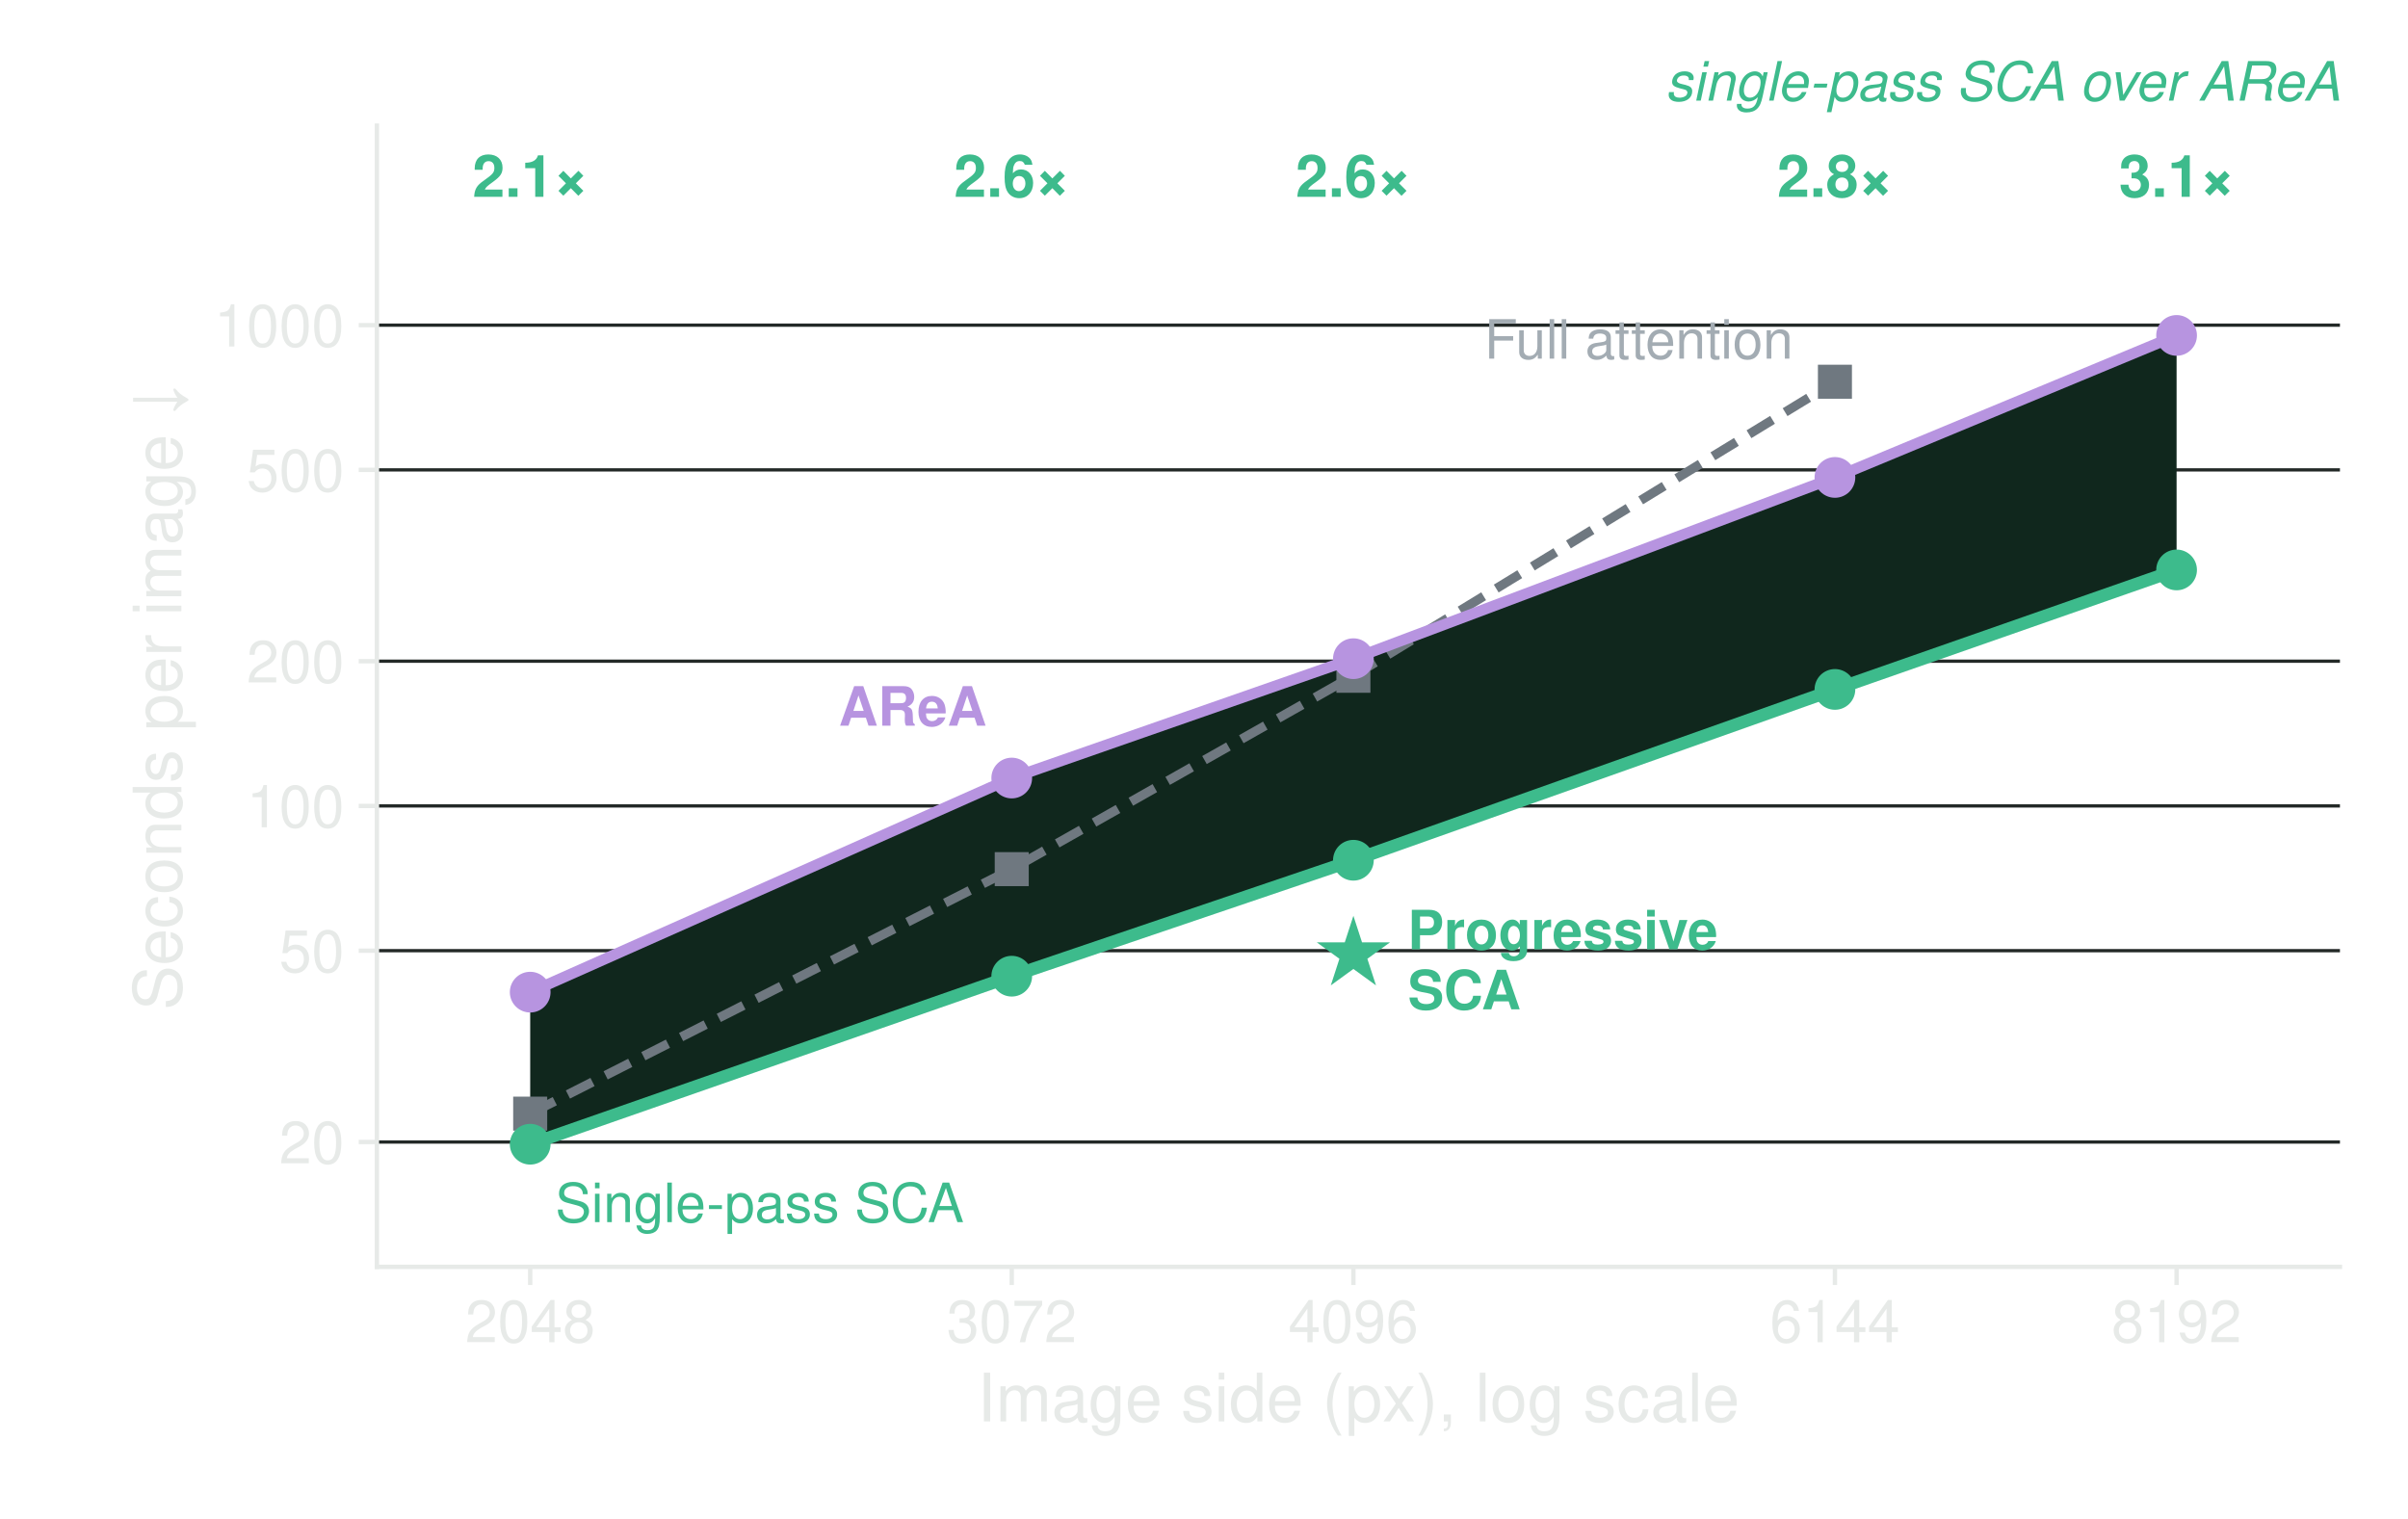
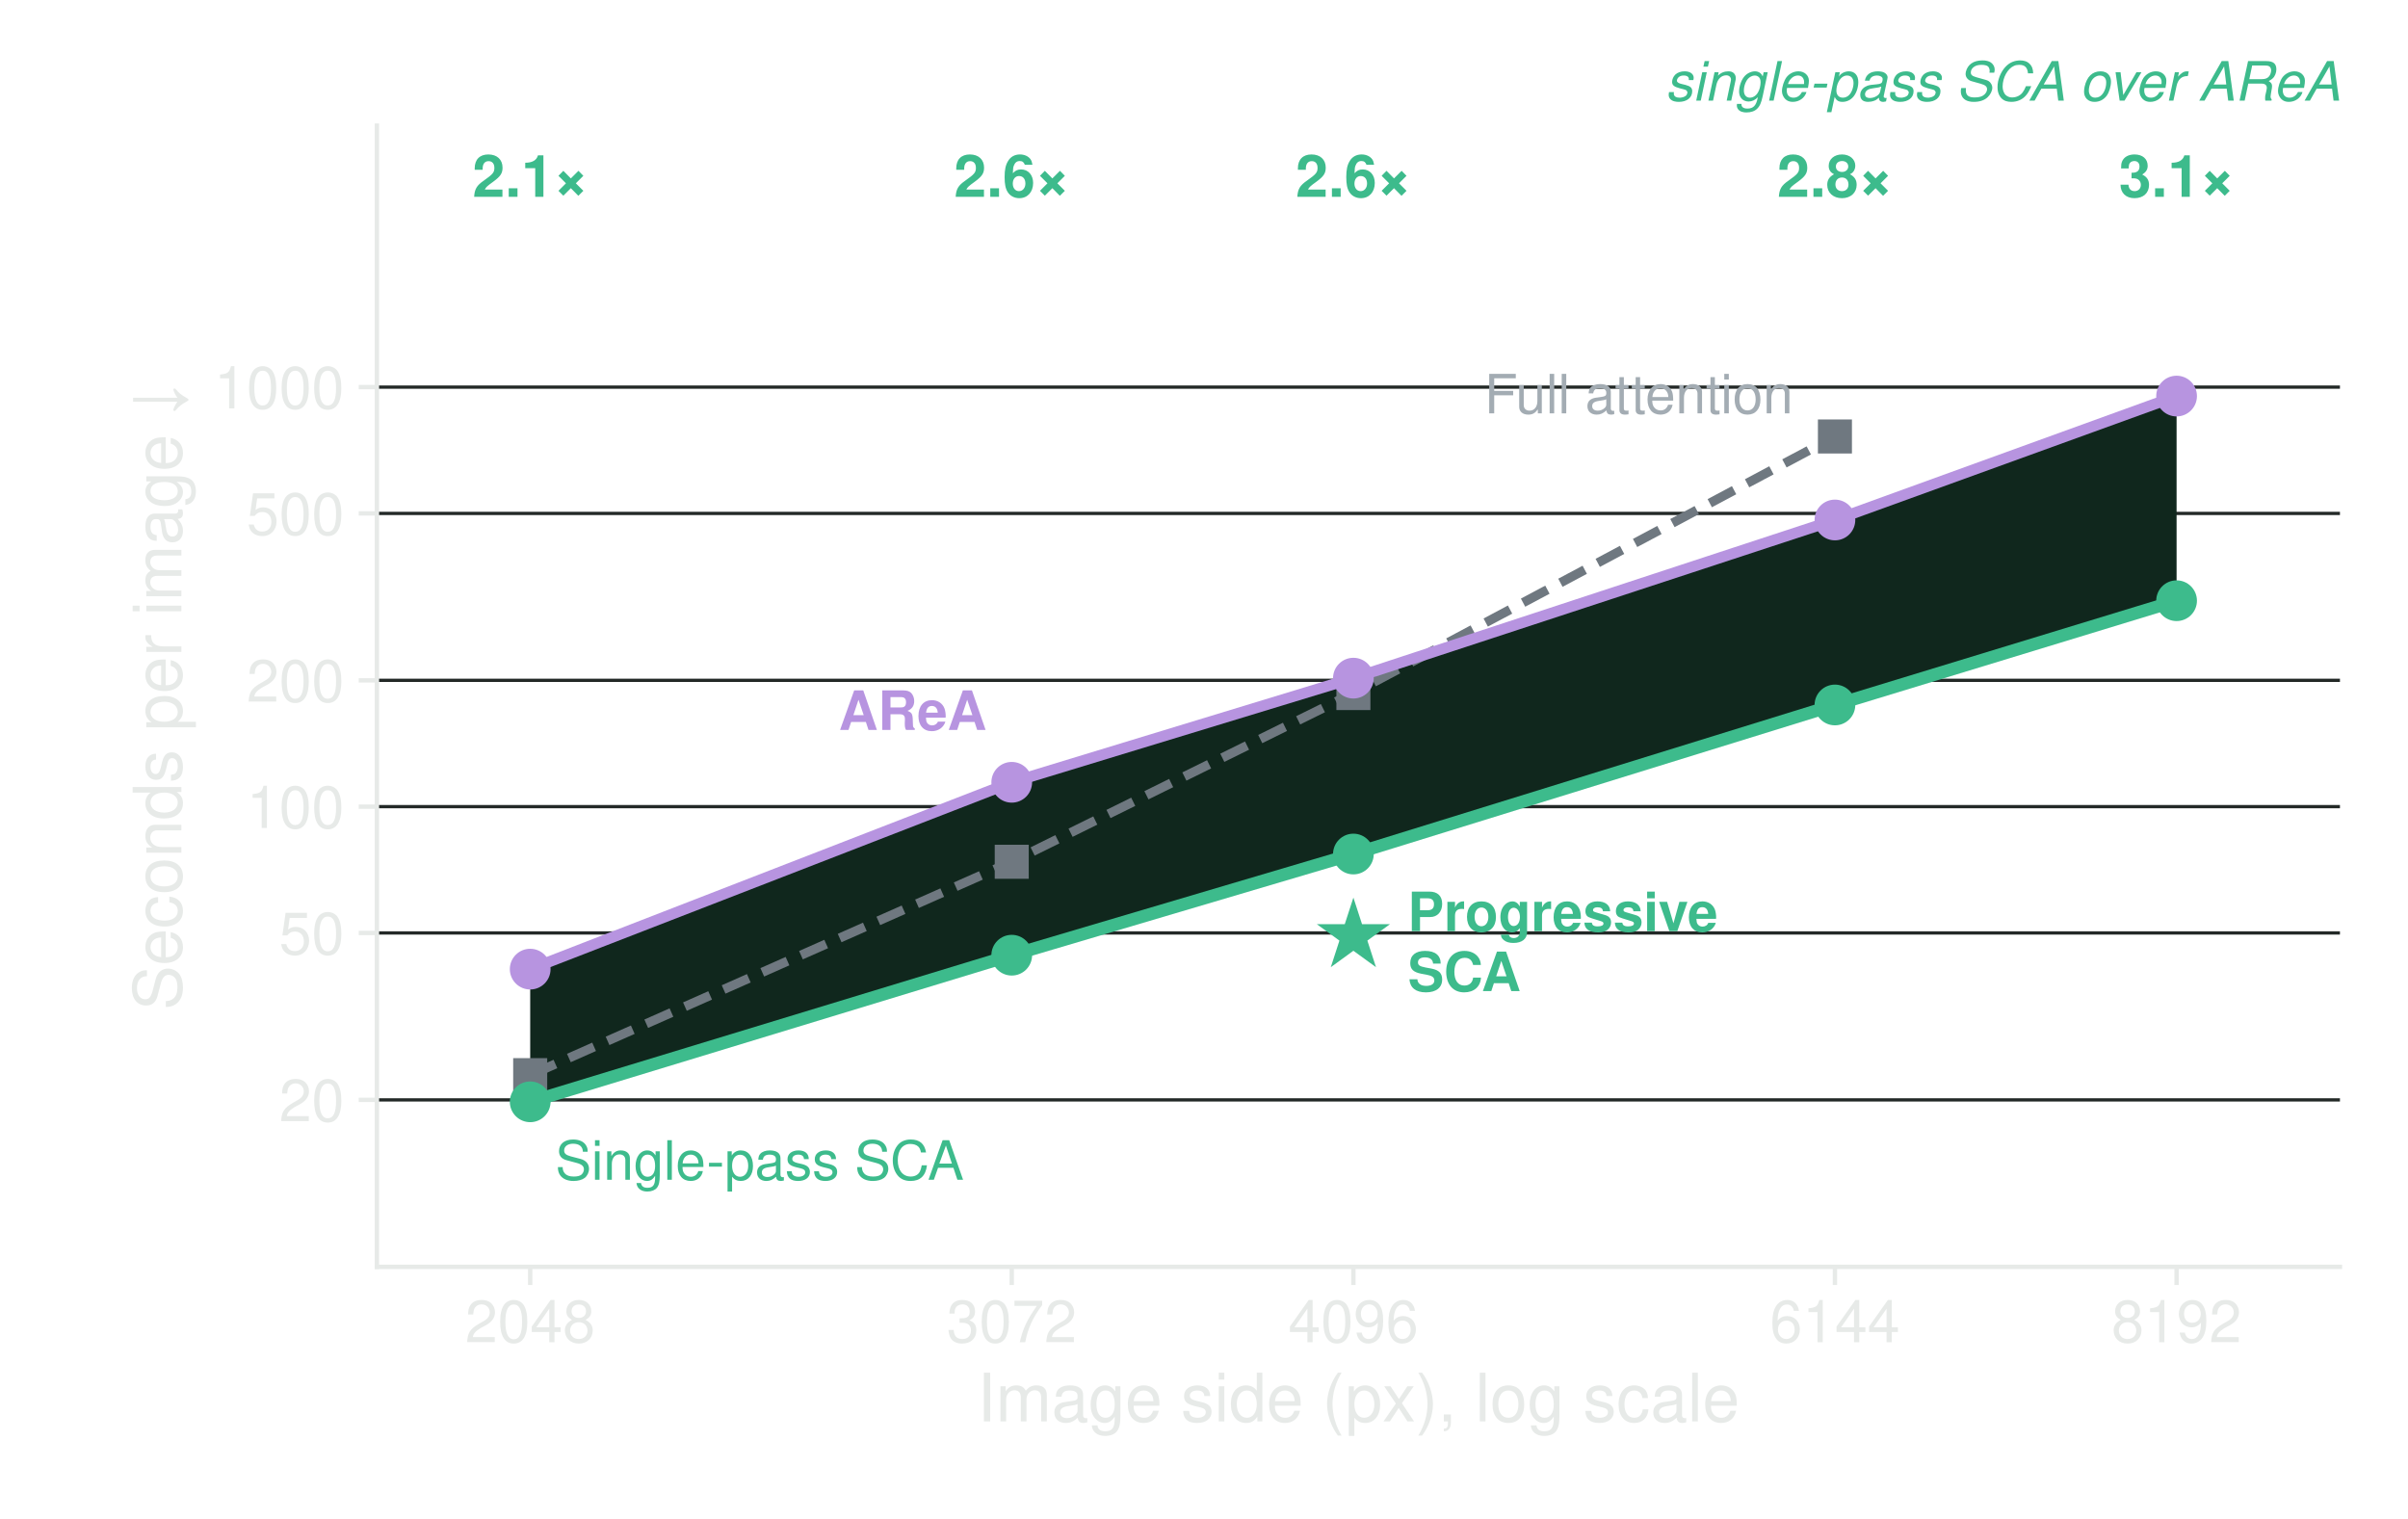
<svg xmlns="http://www.w3.org/2000/svg" xmlns:xlink="http://www.w3.org/1999/xlink" width="331.2pt" height="208.8pt" viewBox="0 0 331.2 208.8" version="1.1">
  <defs>
    <style type="text/css">*{stroke-linejoin: round; stroke-linecap: butt}</style>
  </defs>
  <g id="figure_1">
    <g id="patch_1">
      <path d="M 0 208.8  L 331.2 208.8  L 331.2 0  L 0 0  L 0 208.8  z " style="fill: none" />
    </g>
    <g id="axes_1">
      <g id="patch_2">
        <path d="M 51.84 174.24  L 321.84 174.24  L 321.84 17.28  L 51.84 17.28  L 51.84 174.24  z " style="fill: none" />
      </g>
      <g id="matplotlib.axis_1">
        <g id="xtick_1">
          <g id="line2d_1">
            <defs>
              <path id="mb1afaa1ec1" d="M 0 0  L 0 2.5  " style="stroke: #e7eae8; stroke-width: 0.6" />
            </defs>
            <g>
              <use xlink:href="#mb1afaa1ec1" x="72.924" y="174.24" style="fill: #e7eae8; stroke: #e7eae8; stroke-width: 0.6" />
            </g>
          </g>
          <g id="text_1">
            <text style="font-size: 8.05px; font-family: 'Helvetica Neue', 'Helvetica', 'Arial', 'TeX Gyre Heros', 'Nimbus Sans', 'Liberation Sans', 'DejaVu Sans', sans-serif; text-anchor: middle; fill: #e7eae8" x="72.924" y="184.608" transform="rotate(-0 72.92435 184.6085)">2048</text>
          </g>
        </g>
        <g id="xtick_2">
          <g id="line2d_2">
            <g>
              <use xlink:href="#mb1afaa1ec1" x="139.156" y="174.24" style="fill: #e7eae8; stroke: #e7eae8; stroke-width: 0.6" />
            </g>
          </g>
          <g id="text_2">
            <text style="font-size: 8.05px; font-family: 'Helvetica Neue', 'Helvetica', 'Arial', 'TeX Gyre Heros', 'Nimbus Sans', 'Liberation Sans', 'DejaVu Sans', sans-serif; text-anchor: middle; fill: #e7eae8" x="139.156" y="184.608" transform="rotate(-0 139.1559 184.6085)">3072</text>
          </g>
        </g>
        <g id="xtick_3">
          <g id="line2d_3">
            <g>
              <use xlink:href="#mb1afaa1ec1" x="186.148" y="174.24" style="fill: #e7eae8; stroke: #e7eae8; stroke-width: 0.6" />
            </g>
          </g>
          <g id="text_3">
            <text style="font-size: 8.05px; font-family: 'Helvetica Neue', 'Helvetica', 'Arial', 'TeX Gyre Heros', 'Nimbus Sans', 'Liberation Sans', 'DejaVu Sans', sans-serif; text-anchor: middle; fill: #e7eae8" x="186.148" y="184.608" transform="rotate(-0 186.1479 184.6085)">4096</text>
          </g>
        </g>
        <g id="xtick_4">
          <g id="line2d_4">
            <g>
              <use xlink:href="#mb1afaa1ec1" x="252.379" y="174.24" style="fill: #e7eae8; stroke: #e7eae8; stroke-width: 0.6" />
            </g>
          </g>
          <g id="text_4">
            <text style="font-size: 8.05px; font-family: 'Helvetica Neue', 'Helvetica', 'Arial', 'TeX Gyre Heros', 'Nimbus Sans', 'Liberation Sans', 'DejaVu Sans', sans-serif; text-anchor: middle; fill: #e7eae8" x="252.379" y="184.608" transform="rotate(-0 252.3794 184.6085)">6144</text>
          </g>
        </g>
        <g id="xtick_5">
          <g id="line2d_5">
            <g>
              <use xlink:href="#mb1afaa1ec1" x="299.371" y="174.24" style="fill: #e7eae8; stroke: #e7eae8; stroke-width: 0.6" />
            </g>
          </g>
          <g id="text_5">
            <text style="font-size: 8.05px; font-family: 'Helvetica Neue', 'Helvetica', 'Arial', 'TeX Gyre Heros', 'Nimbus Sans', 'Liberation Sans', 'DejaVu Sans', sans-serif; text-anchor: middle; fill: #e7eae8" x="299.371" y="184.608" transform="rotate(-0 299.3714 184.6085)">8192</text>
          </g>
        </g>
        <g id="text_6">
          <text style="font-size: 9.2px; font-family: 'Helvetica Neue', 'Helvetica', 'Arial', 'TeX Gyre Heros', 'Nimbus Sans', 'Liberation Sans', 'DejaVu Sans', sans-serif; text-anchor: middle; fill: #e7eae8" x="186.84" y="195.497" transform="rotate(-0 186.84 195.4974)">Image side (px), log scale</text>
        </g>
      </g>
      <g id="matplotlib.axis_2">
        <g id="ytick_1">
          <g id="line2d_6">
-             <path d="M 51.84 157.071  L 321.84 157.071  " clip-path="url(#p20bb4d2e18)" style="fill: none; stroke: #232927; stroke-width: 0.45; stroke-linecap: square" />
+             <path d="M 51.84 151.278  L 321.84 151.278  " clip-path="url(#p20bb4d2e18)" style="fill: none; stroke: #232927; stroke-width: 0.45; stroke-linecap: square" />
          </g>
          <g id="line2d_7">
            <defs>
              <path id="mbf89cf5b89" d="M 0 0  L -2.5 0  " style="stroke: #e7eae8; stroke-width: 0.6" />
            </defs>
            <g>
-               <use xlink:href="#mbf89cf5b89" x="51.84" y="157.071" style="fill: #e7eae8; stroke: #e7eae8; stroke-width: 0.6" />
+               <use xlink:href="#mbf89cf5b89" x="51.84" y="151.278" style="fill: #e7eae8; stroke: #e7eae8; stroke-width: 0.6" />
            </g>
          </g>
          <g id="text_7">
-             <text style="font-size: 8.05px; font-family: 'Helvetica Neue', 'Helvetica', 'Arial', 'TeX Gyre Heros', 'Nimbus Sans', 'Liberation Sans', 'DejaVu Sans', sans-serif; text-anchor: end; fill: #e7eae8" x="47.34" y="160.005" transform="rotate(-0 47.34 160.0049)">20</text>
+             <text style="font-size: 8.05px; font-family: 'Helvetica Neue', 'Helvetica', 'Arial', 'TeX Gyre Heros', 'Nimbus Sans', 'Liberation Sans', 'DejaVu Sans', sans-serif; text-anchor: end; fill: #e7eae8" x="47.34" y="154.212" transform="rotate(-0 47.34 154.2121)">20</text>
          </g>
        </g>
        <g id="ytick_2">
          <g id="line2d_8">
-             <path d="M 51.84 130.756  L 321.84 130.756  " clip-path="url(#p20bb4d2e18)" style="fill: none; stroke: #232927; stroke-width: 0.45; stroke-linecap: square" />
+             <path d="M 51.84 128.316  L 321.84 128.316  " clip-path="url(#p20bb4d2e18)" style="fill: none; stroke: #232927; stroke-width: 0.45; stroke-linecap: square" />
          </g>
          <g id="line2d_9">
            <g>
-               <use xlink:href="#mbf89cf5b89" x="51.84" y="130.756" style="fill: #e7eae8; stroke: #e7eae8; stroke-width: 0.6" />
+               <use xlink:href="#mbf89cf5b89" x="51.84" y="128.316" style="fill: #e7eae8; stroke: #e7eae8; stroke-width: 0.6" />
            </g>
          </g>
          <g id="text_8">
-             <text style="font-size: 8.05px; font-family: 'Helvetica Neue', 'Helvetica', 'Arial', 'TeX Gyre Heros', 'Nimbus Sans', 'Liberation Sans', 'DejaVu Sans', sans-serif; text-anchor: end; fill: #e7eae8" x="47.34" y="133.69" transform="rotate(-0 47.34 133.69)">50</text>
+             <text style="font-size: 8.05px; font-family: 'Helvetica Neue', 'Helvetica', 'Arial', 'TeX Gyre Heros', 'Nimbus Sans', 'Liberation Sans', 'DejaVu Sans', sans-serif; text-anchor: end; fill: #e7eae8" x="47.34" y="131.25" transform="rotate(-0 47.34 131.25)">50</text>
          </g>
        </g>
        <g id="ytick_3">
          <g id="line2d_10">
-             <path d="M 51.84 110.849  L 321.84 110.849  " clip-path="url(#p20bb4d2e18)" style="fill: none; stroke: #232927; stroke-width: 0.45; stroke-linecap: square" />
+             <path d="M 51.84 110.946  L 321.84 110.946  " clip-path="url(#p20bb4d2e18)" style="fill: none; stroke: #232927; stroke-width: 0.45; stroke-linecap: square" />
          </g>
          <g id="line2d_11">
            <g>
-               <use xlink:href="#mbf89cf5b89" x="51.84" y="110.849" style="fill: #e7eae8; stroke: #e7eae8; stroke-width: 0.6" />
+               <use xlink:href="#mbf89cf5b89" x="51.84" y="110.946" style="fill: #e7eae8; stroke: #e7eae8; stroke-width: 0.6" />
            </g>
          </g>
          <g id="text_9">
-             <text style="font-size: 8.05px; font-family: 'Helvetica Neue', 'Helvetica', 'Arial', 'TeX Gyre Heros', 'Nimbus Sans', 'Liberation Sans', 'DejaVu Sans', sans-serif; text-anchor: end; fill: #e7eae8" x="47.34" y="113.783" transform="rotate(-0 47.34 113.7835)">100</text>
+             <text style="font-size: 8.05px; font-family: 'Helvetica Neue', 'Helvetica', 'Arial', 'TeX Gyre Heros', 'Nimbus Sans', 'Liberation Sans', 'DejaVu Sans', sans-serif; text-anchor: end; fill: #e7eae8" x="47.34" y="113.88" transform="rotate(-0 47.34 113.8798)">100</text>
          </g>
        </g>
        <g id="ytick_4">
          <g id="line2d_12">
-             <path d="M 51.84 90.943  L 321.84 90.943  " clip-path="url(#p20bb4d2e18)" style="fill: none; stroke: #232927; stroke-width: 0.45; stroke-linecap: square" />
+             <path d="M 51.84 93.575  L 321.84 93.575  " clip-path="url(#p20bb4d2e18)" style="fill: none; stroke: #232927; stroke-width: 0.45; stroke-linecap: square" />
          </g>
          <g id="line2d_13">
            <g>
-               <use xlink:href="#mbf89cf5b89" x="51.84" y="90.943" style="fill: #e7eae8; stroke: #e7eae8; stroke-width: 0.6" />
+               <use xlink:href="#mbf89cf5b89" x="51.84" y="93.575" style="fill: #e7eae8; stroke: #e7eae8; stroke-width: 0.6" />
            </g>
          </g>
          <g id="text_10">
-             <text style="font-size: 8.05px; font-family: 'Helvetica Neue', 'Helvetica', 'Arial', 'TeX Gyre Heros', 'Nimbus Sans', 'Liberation Sans', 'DejaVu Sans', sans-serif; text-anchor: end; fill: #e7eae8" x="47.34" y="93.877" transform="rotate(-0 47.34 93.877)">200</text>
+             <text style="font-size: 8.05px; font-family: 'Helvetica Neue', 'Helvetica', 'Arial', 'TeX Gyre Heros', 'Nimbus Sans', 'Liberation Sans', 'DejaVu Sans', sans-serif; text-anchor: end; fill: #e7eae8" x="47.34" y="96.51" transform="rotate(-0 47.34 96.50959)">200</text>
          </g>
        </g>
        <g id="ytick_5">
          <g id="line2d_14">
-             <path d="M 51.84 64.628  L 321.84 64.628  " clip-path="url(#p20bb4d2e18)" style="fill: none; stroke: #232927; stroke-width: 0.45; stroke-linecap: square" />
+             <path d="M 51.84 70.613  L 321.84 70.613  " clip-path="url(#p20bb4d2e18)" style="fill: none; stroke: #232927; stroke-width: 0.45; stroke-linecap: square" />
          </g>
          <g id="line2d_15">
            <g>
-               <use xlink:href="#mbf89cf5b89" x="51.84" y="64.628" style="fill: #e7eae8; stroke: #e7eae8; stroke-width: 0.6" />
+               <use xlink:href="#mbf89cf5b89" x="51.84" y="70.613" style="fill: #e7eae8; stroke: #e7eae8; stroke-width: 0.6" />
            </g>
          </g>
          <g id="text_11">
-             <text style="font-size: 8.05px; font-family: 'Helvetica Neue', 'Helvetica', 'Arial', 'TeX Gyre Heros', 'Nimbus Sans', 'Liberation Sans', 'DejaVu Sans', sans-serif; text-anchor: end; fill: #e7eae8" x="47.34" y="67.562" transform="rotate(-0 47.34 67.56205)">500</text>
+             <text style="font-size: 8.05px; font-family: 'Helvetica Neue', 'Helvetica', 'Arial', 'TeX Gyre Heros', 'Nimbus Sans', 'Liberation Sans', 'DejaVu Sans', sans-serif; text-anchor: end; fill: #e7eae8" x="47.34" y="73.547" transform="rotate(-0 47.34 73.54745)">500</text>
          </g>
        </g>
        <g id="ytick_6">
          <g id="line2d_16">
-             <path d="M 51.84 44.721  L 321.84 44.721  " clip-path="url(#p20bb4d2e18)" style="fill: none; stroke: #232927; stroke-width: 0.45; stroke-linecap: square" />
+             <path d="M 51.84 53.243  L 321.84 53.243  " clip-path="url(#p20bb4d2e18)" style="fill: none; stroke: #232927; stroke-width: 0.45; stroke-linecap: square" />
          </g>
          <g id="line2d_17">
            <g>
-               <use xlink:href="#mbf89cf5b89" x="51.84" y="44.721" style="fill: #e7eae8; stroke: #e7eae8; stroke-width: 0.6" />
+               <use xlink:href="#mbf89cf5b89" x="51.84" y="53.243" style="fill: #e7eae8; stroke: #e7eae8; stroke-width: 0.6" />
            </g>
          </g>
          <g id="text_12">
-             <text style="font-size: 8.05px; font-family: 'Helvetica Neue', 'Helvetica', 'Arial', 'TeX Gyre Heros', 'Nimbus Sans', 'Liberation Sans', 'DejaVu Sans', sans-serif; text-anchor: end; fill: #e7eae8" x="47.34" y="47.656" transform="rotate(-0 47.34 47.65556)">1000</text>
+             <text style="font-size: 8.05px; font-family: 'Helvetica Neue', 'Helvetica', 'Arial', 'TeX Gyre Heros', 'Nimbus Sans', 'Liberation Sans', 'DejaVu Sans', sans-serif; text-anchor: end; fill: #e7eae8" x="47.34" y="56.177" transform="rotate(-0 47.34 56.17727)">1000</text>
          </g>
        </g>
        <g id="text_13">
          <text style="font-size: 9.2px; font-family: 'Helvetica Neue', 'Helvetica', 'Arial', 'TeX Gyre Heros', 'Nimbus Sans', 'Liberation Sans', 'DejaVu Sans', sans-serif; text-anchor: middle; fill: #e7eae8" x="24.946" y="95.76" transform="rotate(-90 24.94561 95.76)">Seconds per image ↓</text>
        </g>
      </g>
      <g id="FillBetweenPolyCollection_1">
        <defs>
-           <path id="md05120c86b" d="M 72.924 -72.341  L 72.924 -51.425  L 139.156 -74.537  L 186.148 -90.483  L 252.379 -113.978  L 299.371 -130.413  L 299.371 -162.666  L 299.371 -162.666  L 252.379 -143.136  L 186.148 -118.205  L 139.156 -101.789  L 72.924 -72.341  z " />
-         </defs>
-         <g clip-path="url(#p20bb4d2e18)">
-           <use xlink:href="#md05120c86b" x="0" y="208.8" style="fill: #10271d" />
+           <path id="ma499d9fd85" d="M 72.924 -75.507  L 72.924 -57.257  L 139.156 -77.424  L 186.148 -91.338  L 252.379 -111.84  L 299.371 -126.18  L 299.371 -154.324  L 299.371 -154.324  L 252.379 -137.283  L 186.148 -115.528  L 139.156 -101.204  L 72.924 -75.507  z " />
+         </defs>
+         <g clip-path="url(#p20bb4d2e18)">
+           <use xlink:href="#ma499d9fd85" x="0" y="208.8" style="fill: #10271d" />
        </g>
      </g>
      <g id="patch_3">
        <path d="M 51.84 174.24  L 51.84 17.28  " style="fill: none; stroke: #e7eae8; stroke-width: 0.6; stroke-linejoin: miter; stroke-linecap: square" />
      </g>
      <g id="patch_4">
        <path d="M 51.84 174.24  L 321.84 174.24  " style="fill: none; stroke: #e7eae8; stroke-width: 0.6; stroke-linejoin: miter; stroke-linecap: square" />
      </g>
      <g id="line2d_18">
-         <path d="M 72.924 153.17  L 139.156 119.539  L 186.148 92.944  L 252.379 52.503  " clip-path="url(#p20bb4d2e18)" style="fill: none; stroke-dasharray: 3.795,2.024; stroke-dashoffset: 0; stroke: #6f7880; stroke-width: 1.265" />
+         <path d="M 72.924 147.874  L 139.156 118.528  L 186.148 95.322  L 252.379 60.033  " clip-path="url(#p20bb4d2e18)" style="fill: none; stroke-dasharray: 3.795,2.024; stroke-dashoffset: 0; stroke: #6f7880; stroke-width: 1.265" />
        <defs>
          <path id="m42198b9753" d="M -1.84 1.84  L 1.84 1.84  L 1.84 -1.84  L -1.84 -1.84  z " style="stroke: #6f7880; stroke-linejoin: miter" />
        </defs>
        <g clip-path="url(#p20bb4d2e18)">
-           <use xlink:href="#m42198b9753" x="72.924" y="153.17" style="fill: #6f7880; stroke: #6f7880; stroke-linejoin: miter" />
-           <use xlink:href="#m42198b9753" x="139.156" y="119.539" style="fill: #6f7880; stroke: #6f7880; stroke-linejoin: miter" />
-           <use xlink:href="#m42198b9753" x="186.148" y="92.944" style="fill: #6f7880; stroke: #6f7880; stroke-linejoin: miter" />
-           <use xlink:href="#m42198b9753" x="252.379" y="52.503" style="fill: #6f7880; stroke: #6f7880; stroke-linejoin: miter" />
+           <use xlink:href="#m42198b9753" x="72.924" y="147.874" style="fill: #6f7880; stroke: #6f7880; stroke-linejoin: miter" />
+           <use xlink:href="#m42198b9753" x="139.156" y="118.528" style="fill: #6f7880; stroke: #6f7880; stroke-linejoin: miter" />
+           <use xlink:href="#m42198b9753" x="186.148" y="95.322" style="fill: #6f7880; stroke: #6f7880; stroke-linejoin: miter" />
+           <use xlink:href="#m42198b9753" x="252.379" y="60.033" style="fill: #6f7880; stroke: #6f7880; stroke-linejoin: miter" />
        </g>
      </g>
      <g id="line2d_19">
-         <path d="M 72.924 136.459  L 139.156 107.011  L 186.148 90.595  L 252.379 65.664  L 299.371 46.134  " clip-path="url(#p20bb4d2e18)" style="fill: none; stroke: #b794e0; stroke-width: 1.495; stroke-linecap: square" />
+         <path d="M 72.924 133.293  L 139.156 107.596  L 186.148 93.272  L 252.379 71.517  L 299.371 54.476  " clip-path="url(#p20bb4d2e18)" style="fill: none; stroke: #b794e0; stroke-width: 1.495; stroke-linecap: square" />
        <defs>
          <path id="m7083f3e3f0" d="M 0 2.3  C 0.61 2.3 1.195 2.058 1.626 1.626  C 2.058 1.195 2.3 0.61 2.3 0  C 2.3 -0.61 2.058 -1.195 1.626 -1.626  C 1.195 -2.058 0.61 -2.3 0 -2.3  C -0.61 -2.3 -1.195 -2.058 -1.626 -1.626  C -2.058 -1.195 -2.3 -0.61 -2.3 0  C -2.3 0.61 -2.058 1.195 -1.626 1.626  C -1.195 2.058 -0.61 2.3 0 2.3  z " style="stroke: #b794e0" />
        </defs>
        <g clip-path="url(#p20bb4d2e18)">
-           <use xlink:href="#m7083f3e3f0" x="72.924" y="136.459" style="fill: #b794e0; stroke: #b794e0" />
-           <use xlink:href="#m7083f3e3f0" x="139.156" y="107.011" style="fill: #b794e0; stroke: #b794e0" />
-           <use xlink:href="#m7083f3e3f0" x="186.148" y="90.595" style="fill: #b794e0; stroke: #b794e0" />
-           <use xlink:href="#m7083f3e3f0" x="252.379" y="65.664" style="fill: #b794e0; stroke: #b794e0" />
-           <use xlink:href="#m7083f3e3f0" x="299.371" y="46.134" style="fill: #b794e0; stroke: #b794e0" />
+           <use xlink:href="#m7083f3e3f0" x="72.924" y="133.293" style="fill: #b794e0; stroke: #b794e0" />
+           <use xlink:href="#m7083f3e3f0" x="139.156" y="107.596" style="fill: #b794e0; stroke: #b794e0" />
+           <use xlink:href="#m7083f3e3f0" x="186.148" y="93.272" style="fill: #b794e0; stroke: #b794e0" />
+           <use xlink:href="#m7083f3e3f0" x="252.379" y="71.517" style="fill: #b794e0; stroke: #b794e0" />
+           <use xlink:href="#m7083f3e3f0" x="299.371" y="54.476" style="fill: #b794e0; stroke: #b794e0" />
        </g>
      </g>
      <g id="line2d_20">
-         <path d="M 72.924 157.375  L 139.156 134.263  L 186.148 118.317  L 252.379 94.822  L 299.371 78.387  " clip-path="url(#p20bb4d2e18)" style="fill: none; stroke: #3dbb8c; stroke-width: 1.725; stroke-linecap: square" />
+         <path d="M 72.924 151.543  L 139.156 131.376  L 186.148 117.462  L 252.379 96.96  L 299.371 82.62  " clip-path="url(#p20bb4d2e18)" style="fill: none; stroke: #3dbb8c; stroke-width: 1.725; stroke-linecap: square" />
        <defs>
          <path id="m3d0a9864c4" d="M 0 2.3  C 0.61 2.3 1.195 2.058 1.626 1.626  C 2.058 1.195 2.3 0.61 2.3 0  C 2.3 -0.61 2.058 -1.195 1.626 -1.626  C 1.195 -2.058 0.61 -2.3 0 -2.3  C -0.61 -2.3 -1.195 -2.058 -1.626 -1.626  C -2.058 -1.195 -2.3 -0.61 -2.3 0  C -2.3 0.61 -2.058 1.195 -1.626 1.626  C -1.195 2.058 -0.61 2.3 0 2.3  z " style="stroke: #3dbb8c" />
        </defs>
        <g clip-path="url(#p20bb4d2e18)">
-           <use xlink:href="#m3d0a9864c4" x="72.924" y="157.375" style="fill: #3dbb8c; stroke: #3dbb8c" />
-           <use xlink:href="#m3d0a9864c4" x="139.156" y="134.263" style="fill: #3dbb8c; stroke: #3dbb8c" />
-           <use xlink:href="#m3d0a9864c4" x="186.148" y="118.317" style="fill: #3dbb8c; stroke: #3dbb8c" />
-           <use xlink:href="#m3d0a9864c4" x="252.379" y="94.822" style="fill: #3dbb8c; stroke: #3dbb8c" />
-           <use xlink:href="#m3d0a9864c4" x="299.371" y="78.387" style="fill: #3dbb8c; stroke: #3dbb8c" />
+           <use xlink:href="#m3d0a9864c4" x="72.924" y="151.543" style="fill: #3dbb8c; stroke: #3dbb8c" />
+           <use xlink:href="#m3d0a9864c4" x="139.156" y="131.376" style="fill: #3dbb8c; stroke: #3dbb8c" />
+           <use xlink:href="#m3d0a9864c4" x="186.148" y="117.462" style="fill: #3dbb8c; stroke: #3dbb8c" />
+           <use xlink:href="#m3d0a9864c4" x="252.379" y="96.96" style="fill: #3dbb8c; stroke: #3dbb8c" />
+           <use xlink:href="#m3d0a9864c4" x="299.371" y="82.62" style="fill: #3dbb8c; stroke: #3dbb8c" />
        </g>
      </g>
      <g id="line2d_21">
        <defs>
          <path id="m3f4d5237b9" d="M 0 -5.29  L -1.188 -1.635  L -5.031 -1.635  L -1.922 0.624  L -3.109 4.28  L -0 2.021  L 3.109 4.28  L 1.922 0.624  L 5.031 -1.635  L 1.188 -1.635  z " />
        </defs>
        <g clip-path="url(#p20bb4d2e18)">
-           <use xlink:href="#m3f4d5237b9" x="186.148" y="131.248" style="fill: #3dbb8c" />
+           <use xlink:href="#m3f4d5237b9" x="186.148" y="128.745" style="fill: #3dbb8c" />
        </g>
      </g>
      <g id="text_14">
        <text style="font-weight: 700; font-size: 8.05px; font-family: 'Helvetica Neue', 'Helvetica', 'Arial', 'TeX Gyre Heros', 'Nimbus Sans', 'Liberation Sans', 'DejaVu Sans', sans-serif; text-anchor: middle; fill: #3dbb8c" x="72.924" y="27.072" transform="rotate(-0 72.92435 27.07245)">2.1×</text>
      </g>
      <g id="text_15">
        <text style="font-weight: 700; font-size: 8.05px; font-family: 'Helvetica Neue', 'Helvetica', 'Arial', 'TeX Gyre Heros', 'Nimbus Sans', 'Liberation Sans', 'DejaVu Sans', sans-serif; text-anchor: middle; fill: #3dbb8c" x="139.156" y="27.072" transform="rotate(-0 139.1559 27.07245)">2.6×</text>
      </g>
      <g id="text_16">
        <text style="font-weight: 700; font-size: 8.05px; font-family: 'Helvetica Neue', 'Helvetica', 'Arial', 'TeX Gyre Heros', 'Nimbus Sans', 'Liberation Sans', 'DejaVu Sans', sans-serif; text-anchor: middle; fill: #3dbb8c" x="186.148" y="27.072" transform="rotate(-0 186.1479 27.07245)">2.6×</text>
      </g>
      <g id="text_17">
        <text style="font-weight: 700; font-size: 8.05px; font-family: 'Helvetica Neue', 'Helvetica', 'Arial', 'TeX Gyre Heros', 'Nimbus Sans', 'Liberation Sans', 'DejaVu Sans', sans-serif; text-anchor: middle; fill: #3dbb8c" x="252.379" y="27.072" transform="rotate(-0 252.3794 27.07245)">2.8×</text>
      </g>
      <g id="text_18">
        <text style="font-weight: 700; font-size: 8.05px; font-family: 'Helvetica Neue', 'Helvetica', 'Arial', 'TeX Gyre Heros', 'Nimbus Sans', 'Liberation Sans', 'DejaVu Sans', sans-serif; text-anchor: middle; fill: #3dbb8c" x="299.371" y="27.072" transform="rotate(-0 299.3714 27.07245)">3.1×</text>
      </g>
      <g id="text_19">
-         <text style="font-weight: 700; font-size: 7.475px; font-family: 'Helvetica Neue', 'Helvetica', 'Arial', 'TeX Gyre Heros', 'Nimbus Sans', 'Liberation Sans', 'DejaVu Sans', sans-serif; text-anchor: end; fill: #b794e0" x="135.706" y="99.81" transform="rotate(-0 135.7059 99.81005)">AReA</text>
+         <text style="font-weight: 700; font-size: 7.475px; font-family: 'Helvetica Neue', 'Helvetica', 'Arial', 'TeX Gyre Heros', 'Nimbus Sans', 'Liberation Sans', 'DejaVu Sans', sans-serif; text-anchor: end; fill: #b794e0" x="135.706" y="100.395" transform="rotate(-0 135.7059 100.3954)">AReA</text>
      </g>
      <g id="text_20">
-         <text style="font-size: 7.475px; font-family: 'Helvetica Neue', 'Helvetica', 'Arial', 'TeX Gyre Heros', 'Nimbus Sans', 'Liberation Sans', 'DejaVu Sans', sans-serif; text-anchor: end; fill: #a3acb3" x="246.629" y="49.327" transform="rotate(-0 246.6294 49.32682)">Full attention</text>
+         <text style="font-size: 7.475px; font-family: 'Helvetica Neue', 'Helvetica', 'Arial', 'TeX Gyre Heros', 'Nimbus Sans', 'Liberation Sans', 'DejaVu Sans', sans-serif; text-anchor: end; fill: #a3acb3" x="246.629" y="56.857" transform="rotate(-0 246.6294 56.85712)">Full attention</text>
      </g>
      <g id="text_21">
-         <text style="font-size: 7.475px; font-family: 'Helvetica Neue', 'Helvetica', 'Arial', 'TeX Gyre Heros', 'Nimbus Sans', 'Liberation Sans', 'DejaVu Sans', sans-serif; text-anchor: start; fill: #3dbb8c" x="76.374" y="168.088" transform="rotate(-0 76.37435 168.0883)">Single-pass SCA</text>
+         <text style="font-size: 7.475px; font-family: 'Helvetica Neue', 'Helvetica', 'Arial', 'TeX Gyre Heros', 'Nimbus Sans', 'Liberation Sans', 'DejaVu Sans', sans-serif; text-anchor: start; fill: #3dbb8c" x="76.374" y="162.257" transform="rotate(-0 76.37435 162.2567)">Single-pass SCA</text>
      </g>
      <g id="text_22">
-         <text style="font-weight: 700; font-size: 7.475px; font-family: 'Helvetica Neue', 'Helvetica', 'Arial', 'TeX Gyre Heros', 'Nimbus Sans', 'Liberation Sans', 'DejaVu Sans', sans-serif; fill: #3dbb8c" transform="translate(193.6229 130.5709)">Progressive</text>
-         <text style="font-weight: 700; font-size: 7.475px; font-family: 'Helvetica Neue', 'Helvetica', 'Arial', 'TeX Gyre Heros', 'Nimbus Sans', 'Liberation Sans', 'DejaVu Sans', sans-serif; fill: #3dbb8c" transform="translate(193.6229 138.8191)">SCA</text>
+         <text style="font-weight: 700; font-size: 7.475px; font-family: 'Helvetica Neue', 'Helvetica', 'Arial', 'TeX Gyre Heros', 'Nimbus Sans', 'Liberation Sans', 'DejaVu Sans', sans-serif; fill: #3dbb8c" transform="translate(193.6229 128.0681)">Progressive</text>
+         <text style="font-weight: 700; font-size: 7.475px; font-family: 'Helvetica Neue', 'Helvetica', 'Arial', 'TeX Gyre Heros', 'Nimbus Sans', 'Liberation Sans', 'DejaVu Sans', sans-serif; fill: #3dbb8c" transform="translate(193.6229 136.3163)">SCA</text>
      </g>
      <g id="text_23">
        <text style="font-style: italic; font-size: 7.475px; font-family: 'Helvetica Neue', 'Helvetica', 'Arial', 'TeX Gyre Heros', 'Nimbus Sans', 'Liberation Sans', 'DejaVu Sans', sans-serif; text-anchor: end; fill: #3dbb8c" x="321.84" y="13.842" transform="rotate(-0 321.84 13.84165)">single-pass SCA over AReA</text>
      </g>
    </g>
  </g>
  <defs>
    <clipPath id="p20bb4d2e18">
      <rect x="51.84" y="17.28" width="270" height="156.96" />
    </clipPath>
  </defs>
</svg>
